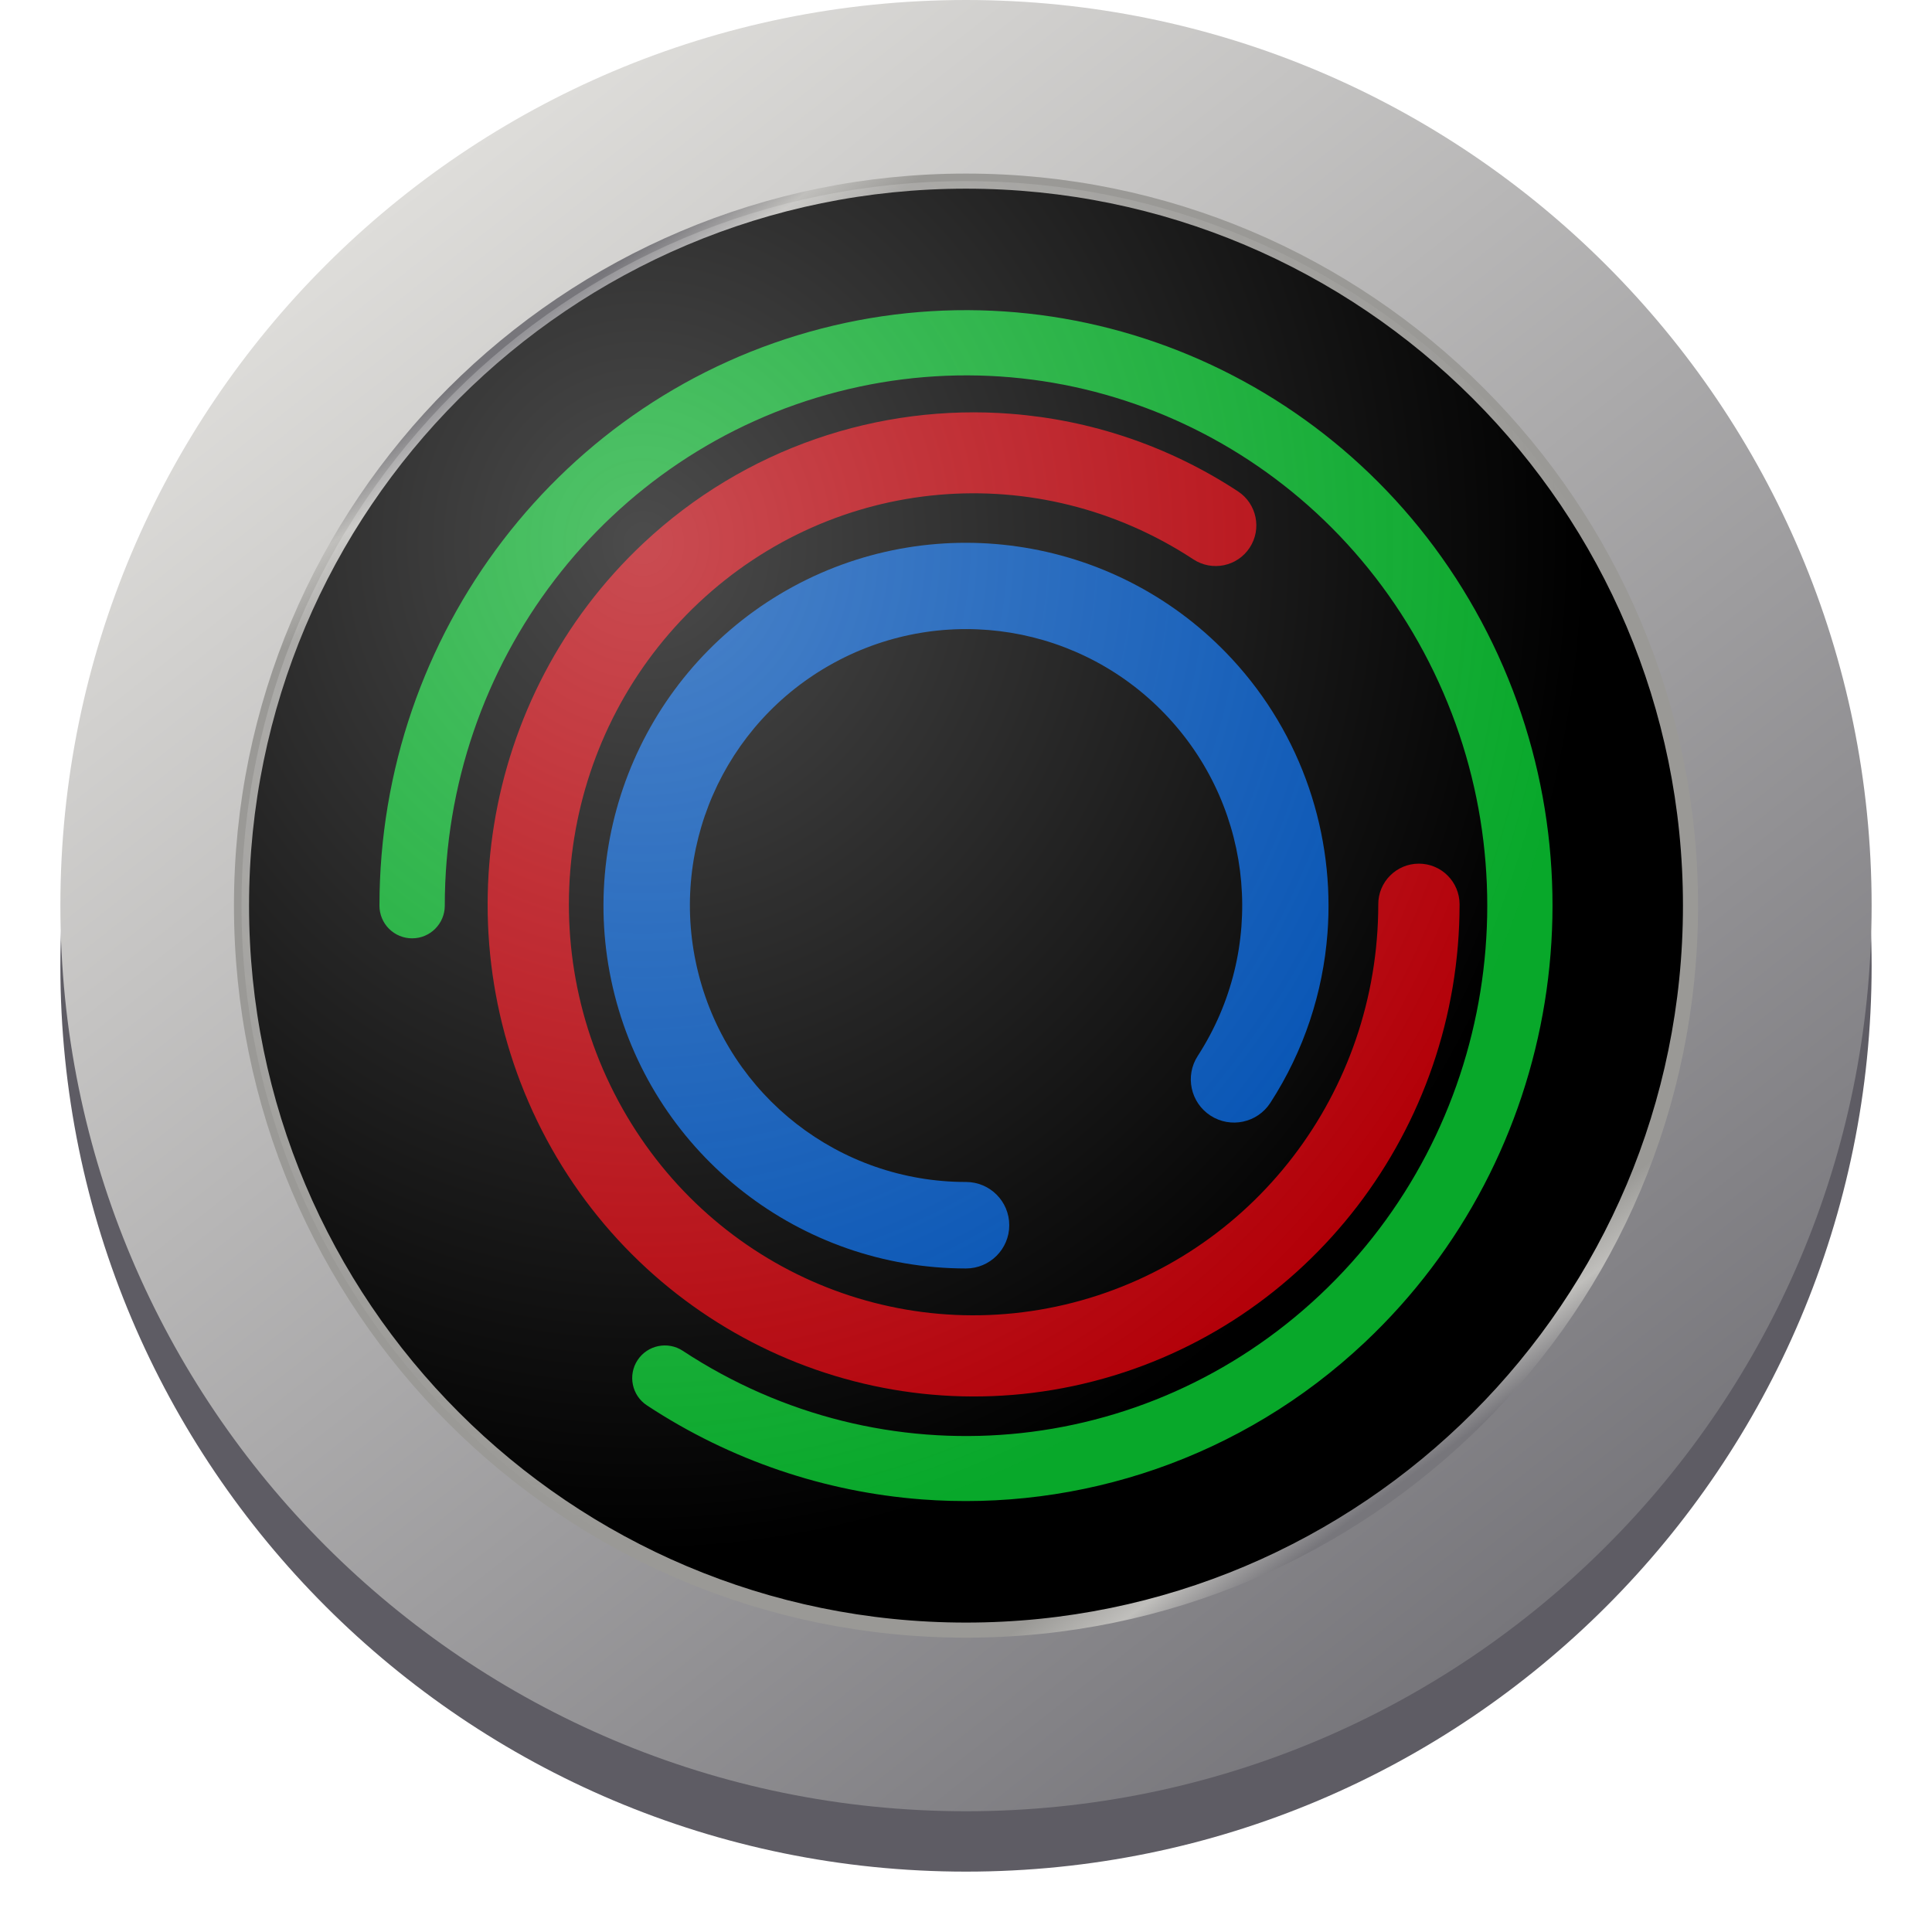
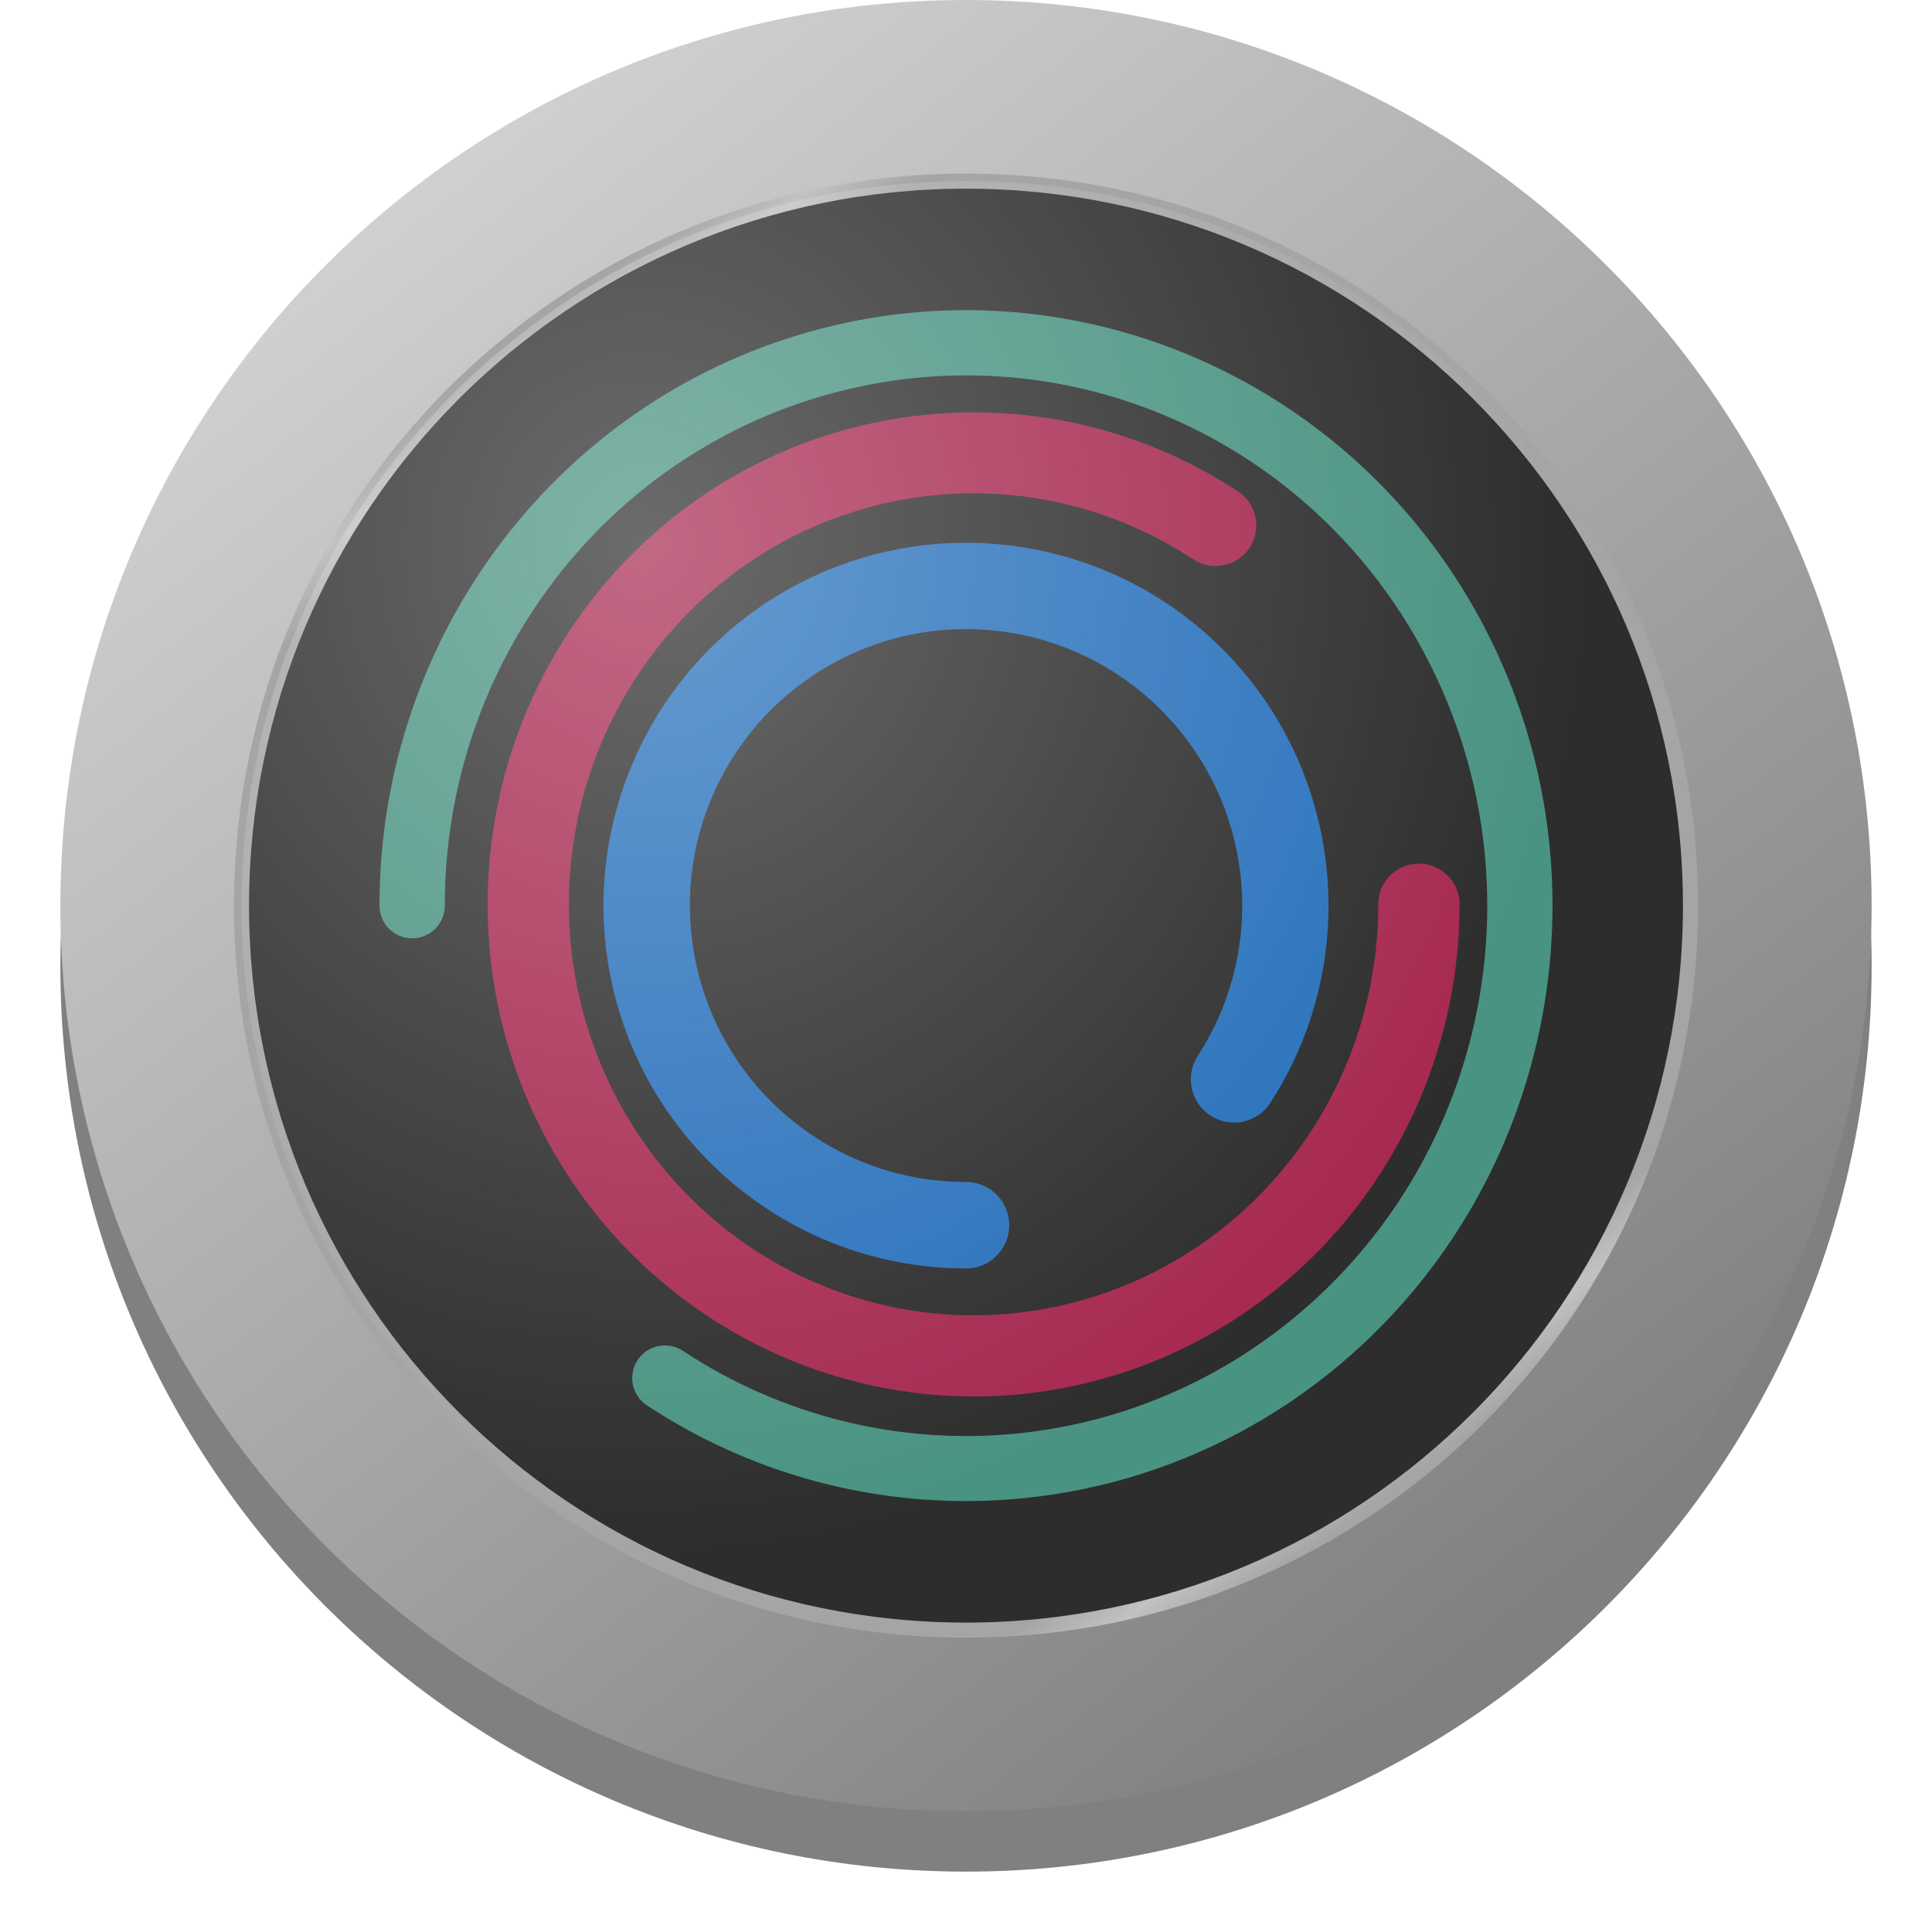
<svg xmlns="http://www.w3.org/2000/svg" height="128px" viewBox="0 0 128 128" width="128px" version="1.1" id="svg82">
  <defs id="defs86" />
  <linearGradient id="a" gradientUnits="userSpaceOnUse" x1="27.352" x2="101.485" y1="12.493" y2="106.849">
-     <stop offset="0" stop-color="#deddda" id="stop2" />
-     <stop offset="1" stop-color="#77767b" id="stop4" />
+     <stop offset="0" stop-color="#deddda" id="stop2" style="stop-color:#d0d0d0;stop-opacity:1" />
+     <stop offset="1" stop-color="#77767b" id="stop4" style="stop-color:#808080;stop-opacity:1" />
  </linearGradient>
  <linearGradient id="b" gradientUnits="userSpaceOnUse" x1="195.107" x2="272.192" y1="-33.294" y2="-90.241">
-     <stop offset="0" stop-color="#77767b" id="stop7" />
-     <stop offset="0.038" stop-color="#c0bfbc" id="stop9" />
-     <stop offset="0.077" stop-color="#9a9996" id="stop11" />
-     <stop offset="0.923" stop-color="#9a9996" id="stop13" />
-     <stop offset="0.962" stop-color="#c0bfbc" id="stop15" />
-     <stop offset="1" stop-color="#77767b" id="stop17" />
+     <stop offset="0" stop-color="#77767b" id="stop7" style="stop-color:#a5a5a5;stop-opacity:1" />
+     <stop offset="0.038" stop-color="#c0bfbc" id="stop9" style="stop-color:#c2c2c2;stop-opacity:1" />
+     <stop offset="0.077" stop-color="#9a9996" id="stop11" style="stop-color:#a5a5a5;stop-opacity:1" />
+     <stop offset="0.923" stop-color="#9a9996" id="stop13" style="stop-color:#a5a5a5;stop-opacity:1" />
+     <stop offset="0.962" stop-color="#c0bfbc" id="stop15" style="stop-color:#c2c2c2;stop-opacity:1" />
+     <stop offset="1" stop-color="#77767b" id="stop17" style="stop-color:#a5a5a5;stop-opacity:1" />
  </linearGradient>
  <filter id="c" height="1" width="1" x="0" y="0">
    <feColorMatrix in="SourceGraphic" type="matrix" values="0 0 0 0 1 0 0 0 0 1 0 0 0 0 1 0 0 0 1 0" id="feColorMatrix20" />
  </filter>
  <mask id="d">
    <g filter="url(#c)" id="g25">
      <rect fill-opacity="0.7" height="128" width="128" id="rect23" />
    </g>
  </mask>
  <clipPath id="e">
    <rect height="152" width="192" id="rect28" />
  </clipPath>
  <mask id="f">
    <g filter="url(#c)" id="g33">
      <rect fill-opacity="0.7" height="128" width="128" id="rect31" />
    </g>
  </mask>
  <clipPath id="g">
    <rect height="152" width="192" id="rect36" />
  </clipPath>
  <mask id="h">
    <g filter="url(#c)" id="g41">
      <rect fill-opacity="0.7" height="128" width="128" id="rect39" />
    </g>
  </mask>
  <clipPath id="i">
    <rect height="152" width="192" id="rect44" />
  </clipPath>
  <mask id="j">
    <g filter="url(#c)" id="g49">
      <rect fill-opacity="0.3" height="128" width="128" id="rect47" />
    </g>
  </mask>
-   <radialGradient id="k" cx="208.002" cy="-42.613" gradientTransform="matrix(-0.00405481 1.393184 -1.303357 -0.00379337 -4.083605 -237.9447)" gradientUnits="userSpaceOnUse" r="48">
+   <radialGradient id="k" cx="208.002" cy="-42.613" gradientTransform="matrix(-0.00405481,1.393184,-1.303357,-0.00379337,-4.083605,-237.9447)" gradientUnits="userSpaceOnUse" r="48">
    <stop offset="0" stop-color="#ffffff" id="stop52" />
    <stop offset="1" stop-color="#f6f5f4" stop-opacity="0" id="stop54" />
  </radialGradient>
  <clipPath id="l">
    <rect height="152" width="192" id="rect57" />
  </clipPath>
-   <path d="m 124 64 c 0 33.137 -26.863 60 -60 60 s -60 -26.863 -60 -60 s 26.863 -60 60 -60 s 60 26.863 60 60 z m 0 0" fill="#5e5c64" id="path60" />
+   <path d="m 124 64 c 0 33.137 -26.863 60 -60 60 s -60 -26.863 -60 -60 s 26.863 -60 60 -60 s 60 26.863 60 60 z m 0 0" fill="#5e5c64" id="path60" style="fill:#808080" />
  <path d="m 124 60 c 0 33.137 -26.863 60 -60 60 s -60 -26.863 -60 -60 s 26.863 -60 60 -60 s 60 26.863 60 60 z m 0 0" fill="url(#a)" id="path62" />
-   <path d="m 280 -64 c 0 26.508 -21.492 48 -48 48 s -48 -21.492 -48 -48 c 0 -26.508 21.492 -48 48 -48 s 48 21.492 48 48 z m 0 0" stroke="url(#b)" stroke-linecap="round" stroke-linejoin="round" transform="matrix(0 1 -1 0 0 -172)" id="path64" />
-   <g clip-path="url(#e)" mask="url(#d)" transform="matrix(1 0 0 1 -8 -16)" id="g68" style="fill:#0072ff;fill-opacity:1">
-     <path d="m 95.949 77.836 c 0.492 -6.508 -1.66 -13.137 -6.32 -18.172 c -7.453 -8.059 -19.461 -10.031 -29.102 -4.789 c -9.641 5.246 -14.508 16.406 -11.805 27.047 s 12.305 18.117 23.277 18.117 c 1.582 0 2.867 -1.285 2.867 -2.863 c 0 -1.586 -1.281 -2.867 -2.867 -2.867 c -8.379 0 -15.66 -5.668 -17.723 -13.797 c -2.066 -8.133 1.625 -16.598 8.988 -20.605 c 7.363 -4.004 16.465 -2.508 22.156 3.648 c 5.695 6.156 6.492 15.359 1.934 22.402 c -0.859 1.324 -0.48 3.098 0.848 3.957 c 1.328 0.859 3.102 0.48 3.961 -0.848 c 2.238 -3.457 3.488 -7.32 3.785 -11.23 z m 0 0" fill="#99c1f1" id="path66" style="fill:#0072ff;fill-opacity:1" />
+   <path d="m 280 -64 c 0 26.508 -21.492 48 -48 48 s -48 -21.492 -48 -48 c 0 -26.508 21.492 -48 48 -48 s 48 21.492 48 48 z m 0 0" stroke="url(#b)" stroke-linecap="round" stroke-linejoin="round" transform="matrix(0 1 -1 0 0 -172)" id="path64" style="fill:#2d2d2d" />
+   <g clip-path="url(#e)" mask="url(#d)" transform="matrix(1 0 0 1 -8 -16)" id="g68" style="fill:#268ef9;fill-opacity:1">
+     <path d="m 95.949 77.836 c 0.492 -6.508 -1.66 -13.137 -6.32 -18.172 c -7.453 -8.059 -19.461 -10.031 -29.102 -4.789 c -9.641 5.246 -14.508 16.406 -11.805 27.047 s 12.305 18.117 23.277 18.117 c 1.582 0 2.867 -1.285 2.867 -2.863 c 0 -1.586 -1.281 -2.867 -2.867 -2.867 c -8.379 0 -15.66 -5.668 -17.723 -13.797 c -2.066 -8.133 1.625 -16.598 8.988 -20.605 c 7.363 -4.004 16.465 -2.508 22.156 3.648 c 5.695 6.156 6.492 15.359 1.934 22.402 c -0.859 1.324 -0.48 3.098 0.848 3.957 c 1.328 0.859 3.102 0.48 3.961 -0.848 c 2.238 -3.457 3.488 -7.32 3.785 -11.23 z m 0 0" fill="#99c1f1" id="path66" style="fill:#268ef9;fill-opacity:1" />
  </g>
-   <g clip-path="url(#g)" mask="url(#f)" transform="matrix(1 0 0 1 -8 -16)" id="g72" style="fill:#ff000c;fill-opacity:1">
-     <path d="m 74.969 43.414 c -8.727 -0.676 -17.613 2.258 -24.355 8.586 c -10.789 10.133 -13.422 26.391 -6.406 39.477 c 7.02 13.082 21.969 19.715 36.238 16.035 c 14.27 -3.676 24.254 -16.715 24.254 -31.598 c 0 -1.488 -1.207 -2.695 -2.695 -2.695 c -1.488 0 -2.695 1.207 -2.691 2.695 c 0 12.48 -8.328 23.32 -20.215 26.387 c -11.883 3.062 -24.266 -2.418 -30.141 -13.371 c -5.875 -10.953 -3.668 -24.539 5.344 -33.004 c 9.012 -8.461 22.461 -9.633 32.762 -2.867 c 1.242 0.816 2.914 0.473 3.73 -0.773 c 0.816 -1.242 0.469 -2.914 -0.773 -3.73 c -4.629 -3.039 -9.812 -4.738 -15.051 -5.141 z m 0 0" fill="#f66151" id="path70" style="fill:#ff000c;fill-opacity:1" />
+   <g clip-path="url(#g)" mask="url(#f)" transform="matrix(1 0 0 1 -8 -16)" id="g72" style="fill:#db2860;fill-opacity:1">
+     <path d="m 74.969 43.414 c -8.727 -0.676 -17.613 2.258 -24.355 8.586 c -10.789 10.133 -13.422 26.391 -6.406 39.477 c 7.02 13.082 21.969 19.715 36.238 16.035 c 14.27 -3.676 24.254 -16.715 24.254 -31.598 c 0 -1.488 -1.207 -2.695 -2.695 -2.695 c -1.488 0 -2.695 1.207 -2.691 2.695 c 0 12.48 -8.328 23.32 -20.215 26.387 c -11.883 3.062 -24.266 -2.418 -30.141 -13.371 c -5.875 -10.953 -3.668 -24.539 5.344 -33.004 c 9.012 -8.461 22.461 -9.633 32.762 -2.867 c 1.242 0.816 2.914 0.473 3.73 -0.773 c 0.816 -1.242 0.469 -2.914 -0.773 -3.73 c -4.629 -3.039 -9.812 -4.738 -15.051 -5.141 z m 0 0" fill="#f66151" id="path70" style="fill:#db2860;fill-opacity:1" />
  </g>
-   <g clip-path="url(#i)" mask="url(#h)" transform="matrix(1 0 0 1 -8 -16)" id="g76" style="fill:#0bf03c;fill-opacity:1">
-     <path d="m 69.023 115.336 c 10.531 0.812 21.25 -2.73 29.391 -10.395 c 13.027 -12.258 16.207 -31.93 7.73 -47.77 c -8.473 -15.84 -26.504 -23.855 -43.727 -19.402 c -17.227 4.453 -29.277 20.215 -29.277 38.234 c 0 0.574 0.227 1.125 0.633 1.531 s 0.957 0.633 1.531 0.633 c 1.195 0 2.164 -0.969 2.164 -2.164 c 0 -16.094 10.723 -30.094 26.031 -34.047 c 15.305 -3.953 31.273 3.125 38.832 17.254 c 7.559 14.133 4.723 31.664 -6.879 42.582 c -11.605 10.918 -28.949 12.434 -42.215 3.703 c -0.996 -0.656 -2.34 -0.379 -2.996 0.617 c -0.656 0.996 -0.379 2.34 0.617 2.996 c 5.59 3.68 11.844 5.738 18.164 6.227 z m 0 0" fill="#8ff0a4" id="path74" style="fill:#0bf03c;fill-opacity:1" />
+   <g clip-path="url(#i)" mask="url(#h)" transform="matrix(1 0 0 1 -8 -16)" id="g76" style="fill:#56bfa6;fill-opacity:1">
+     <path d="m 69.023 115.336 c 10.531 0.812 21.25 -2.73 29.391 -10.395 c 13.027 -12.258 16.207 -31.93 7.73 -47.77 c -8.473 -15.84 -26.504 -23.855 -43.727 -19.402 c -17.227 4.453 -29.277 20.215 -29.277 38.234 c 0 0.574 0.227 1.125 0.633 1.531 s 0.957 0.633 1.531 0.633 c 1.195 0 2.164 -0.969 2.164 -2.164 c 0 -16.094 10.723 -30.094 26.031 -34.047 c 15.305 -3.953 31.273 3.125 38.832 17.254 c 7.559 14.133 4.723 31.664 -6.879 42.582 c -11.605 10.918 -28.949 12.434 -42.215 3.703 c -0.996 -0.656 -2.34 -0.379 -2.996 0.617 c -0.656 0.996 -0.379 2.34 0.617 2.996 c 5.59 3.68 11.844 5.738 18.164 6.227 z m 0 0" fill="#8ff0a4" id="path74" style="fill:#56bfa6;fill-opacity:1" />
  </g>
-   <g clip-path="url(#l)" mask="url(#j)" transform="matrix(1 0 0 1 -8 -16)" id="g80">
-     <path d="m 72 124 c -26.508 0 -48 -21.492 -48 -48 s 21.492 -48 48 -48 s 48 21.492 48 48 s -21.492 48 -48 48 z m 0 0" fill="url(#k)" id="path78" />
+   <g clip-path="url(#l)" mask="url(#j)" transform="translate(-8,-16)" id="g80">
+     <path d="M 72,124 C 45.492,124 24,102.508 24,76 24,49.492 45.492,28 72,28 c 26.508,0 48,21.492 48,48 0,26.508 -21.492,48 -48,48 z m 0,0" fill="url(#k)" id="path78" style="fill:url(#k)" />
  </g>
</svg>
